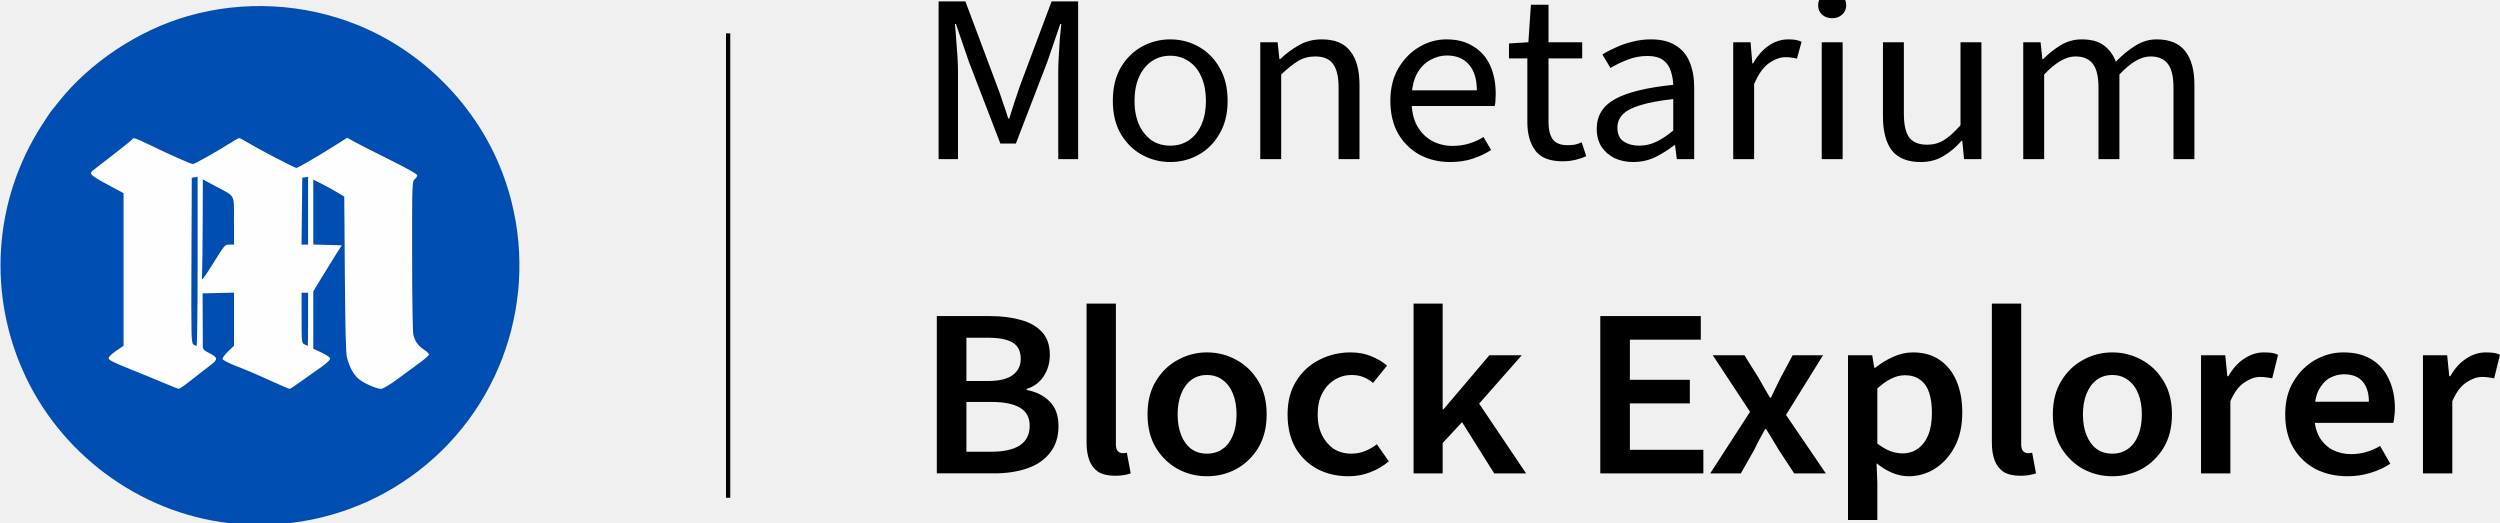
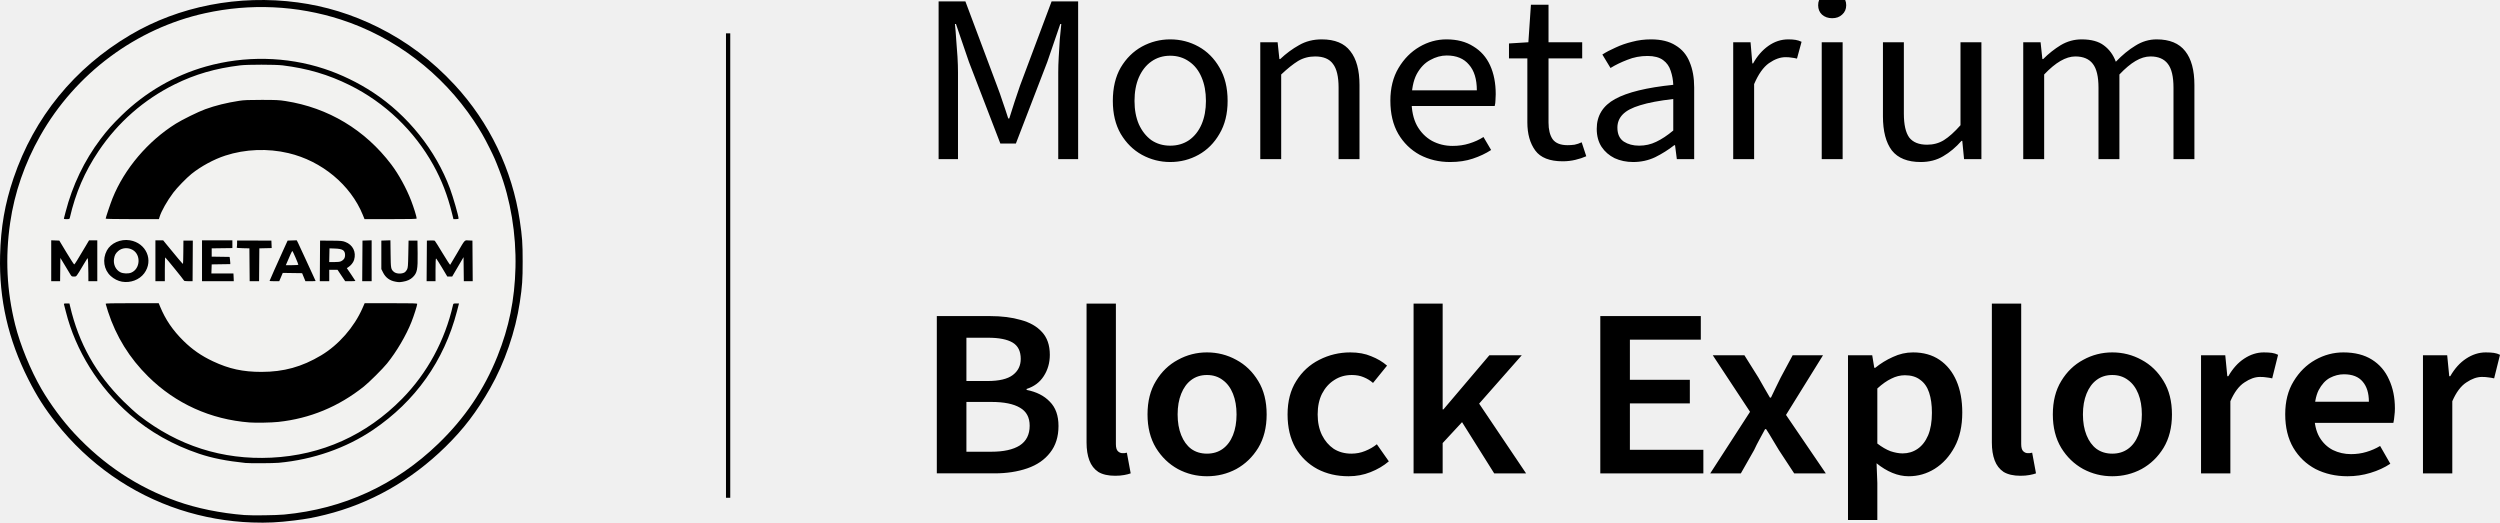
<svg xmlns="http://www.w3.org/2000/svg" xml:space="preserve" viewBox="0 0 1298.45 271.46">
-   <g transform="translate(-.033 -49.589)">
-     <circle cx="135.055" cy="187.518" r="123.766" style="fill:#fff;fill-opacity:.926;stroke-width:.279" />
-     <path d="M123.088 321.679c-46.714-3.844-89.248-33.404-109.623-76.188-20.182-42.377-17.002-91.734 8.45-131.15 2.111-3.27 4.13-6.307 4.486-6.75s2.217-2.778 4.137-5.191c16.27-20.455 41.324-37.065 67.078-44.47 28.758-8.267 60.197-6.628 88.02 4.59 34.185 13.782 62.165 42.274 75.288 76.665 20.497 53.717 4.749 114.674-39.115 151.408-21.503 18.007-47.463 28.698-75.596 31.13-9.097.786-13.13.778-23.125-.044m-23.72-74.669c3.14-2.506 7.437-5.849 9.55-7.429 4.515-3.38 4.484-4.22-.25-6.619-2.72-1.379-3.292-1.987-3.3-3.512-.006-1.015-.034-7.616-.06-14.67l-.049-12.823 8.16-.19 8.158-.19v27.598l-3.142 3.011c-1.862 1.785-2.993 3.4-2.776 3.965.201.524 3.361 2.123 7.023 3.554s8.176 3.285 10.032 4.12c12.053 5.422 17.381 7.741 17.786 7.741.256 0 3.102-1.898 6.325-4.219a833 833 0 0 1 10.252-7.255c2.414-1.67 4.403-3.54 4.419-4.155.017-.727-1.505-1.835-4.359-3.17l-4.387-2.054v-29.799l4.18-6.903c2.3-3.797 5.628-9.182 7.398-11.966l3.216-5.062-7.397-.19-7.397-.192v-33.723l4.218 2.11c2.32 1.16 5.94 3.146 8.045 4.412l3.826 2.303.297 40.313c.206 27.877.542 41.226 1.09 43.27 1.266 4.716 3.171 8.352 5.607 10.697 2.387 2.3 9.561 5.583 12.198 5.583.886 0 4.617-2.258 8.641-5.23 3.895-2.878 9.122-6.722 11.616-8.542 2.493-1.821 4.533-3.669 4.533-4.106s-1.115-1.529-2.478-2.426c-3.305-2.177-4.982-4.584-5.67-8.14-.312-1.618-.58-20.11-.597-41.096-.029-37.337 0-38.178 1.32-39.31.743-.635 1.35-1.588 1.35-2.117 0-.579-5.703-3.785-14.342-8.062-7.889-3.905-16.077-8.07-18.196-9.253l-3.852-2.152-5.26 3.353c-7.893 5.032-20.378 12.338-21.085 12.338-.905 0-19.613-9.728-24.725-12.857-2.397-1.467-4.647-2.667-5-2.667s-2.701 1.319-5.219 2.931c-6.124 3.922-17.988 10.568-18.865 10.568-.941 0-12.216-4.986-21.912-9.69-7.987-3.875-9.073-4.247-9.472-3.243-.124.311-4.63 3.957-10.012 8.102s-10.166 7.85-10.63 8.235c-2.153 1.783-1.176 2.566 11.811 9.463l4.219 2.24v79.268l-3.881 2.65c-2.244 1.533-3.881 3.151-3.881 3.836 0 .903 2.726 2.276 11.474 5.776 6.31 2.526 14.36 5.824 17.886 7.33 3.527 1.506 6.737 2.752 7.133 2.77.396.017 3.29-2.02 6.43-4.525zm1.07-18.561c-1.064-.782-1.135-4.01-.973-43.704l.176-42.86 1.519-.215 1.518-.216v43.92c0 24.155-.245 43.919-.546 43.919-.3 0-1.062-.38-1.694-.844zm57.756.02c-1.498-.722-1.519-.916-1.519-13.79v-13.06h3.375v13.837c0 7.61-.076 13.816-.169 13.791s-.852-.375-1.687-.778zm-53.203-36.974c.125-2.042.264-13.839.307-26.215l.08-22.503 6.515 3.481c10.676 5.705 9.638 3.764 9.663 18.07l.02 12.318h-2.341c-2.519 0-2.212-.37-9.723 11.693-1.346 2.162-2.965 4.592-3.598 5.4-1.118 1.426-1.144 1.362-.924-2.244zm51.841-32.23.18-17.38 1.52-.215 1.518-.216v35.192h-3.398z" style="fill:#014eb3;fill-opacity:1;stroke:none;stroke-width:2.551" />
-     <g fill="#000">
-       <path d="M473.362 136.197V51.81h13.507l15.951 45.152q1.544 4.245 2.83 8.49 1.415 4.245 2.83 9.005h.515q1.415-4.76 2.701-9.005t2.702-8.49l15.951-45.152h13.378v84.387h-10.033V89.758q0-3.73.257-8.361t.514-9.134q.386-4.63.772-8.361h-.514l-6.56 20.325-15.823 43.608h-7.847L488.67 84.227l-6.56-20.325h-.515q.386 3.73.643 8.361.386 4.503.643 9.134.258 4.63.258 8.361v46.439zm116.804 1.544q-7.59 0-14.279-3.86-6.56-3.859-10.677-11.191-3.988-7.333-3.988-17.624 0-10.548 3.988-17.88 4.117-7.333 10.677-11.192 6.69-3.86 14.28-3.86 7.717 0 14.278 3.86 6.56 3.86 10.548 11.191 4.117 7.333 4.117 17.881 0 10.291-4.117 17.624-3.987 7.332-10.548 11.191-6.56 3.86-14.279 3.86m0-8.748q5.403 0 9.52-2.959 4.116-3.087 6.303-8.49t2.187-12.478q0-7.203-2.187-12.606-2.187-5.532-6.304-8.49-4.116-3.088-9.519-3.088t-9.52 3.088q-3.987 2.958-6.303 8.49-2.186 5.403-2.186 12.606 0 7.075 2.186 12.478 2.316 5.403 6.304 8.49 4.116 2.96 9.52 2.96m45.41 7.204V73.678h8.747l.9 9.005h.386q4.503-4.502 9.52-7.46 5.017-3.088 11.449-3.088 9.905 0 14.407 6.303 4.631 6.175 4.631 18.138v39.621h-10.548V97.991q0-8.876-2.83-12.735-2.702-3.988-9.005-3.988-4.76 0-8.619 2.444-3.73 2.444-8.49 7.204v45.281zm95.707 1.544q-8.361 0-15.308-3.86-6.818-3.987-10.806-11.191-3.987-7.333-3.987-17.752 0-10.163 4.116-17.495 4.117-7.333 10.548-11.32 6.432-3.988 13.636-3.988 7.976 0 13.507 3.73 5.66 3.602 8.49 10.163 2.83 6.56 2.83 15.436 0 1.673-.128 3.216 0 1.544-.386 3.088h-45.024v-8.362h36.02q0-9.005-3.989-13.764-3.859-4.888-11.191-4.888-4.245 0-8.362 2.444-4.116 2.315-6.818 7.59-2.572 5.274-2.572 14.021 0 7.976 2.701 13.378 2.83 5.403 7.59 8.233 4.76 2.702 10.42 2.702 4.502 0 8.361-1.287 3.988-1.286 7.204-3.473l3.859 6.947q-4.116 2.83-9.262 4.63-5.017 1.802-11.449 1.802m56.859-.386q-9.906 0-13.893-5.789t-3.988-15.05V82.296h-9.262v-7.975l9.776-.644 1.287-20.067h8.876v20.067h16.98v8.62h-16.98v34.346q0 5.66 2.058 8.876 2.187 3.216 7.59 3.216 1.672 0 3.473-.257 1.801-.386 3.602-1.287l2.315 7.461q-2.444 1.158-5.531 1.93t-6.303.772m35.504.386q-5.146 0-9.39-2.059-4.117-2.186-6.561-6.046-2.444-3.987-2.444-9.648 0-10.548 9.262-15.95 9.262-5.404 29.33-7.59-.13-3.86-1.287-7.462-1.03-3.601-3.86-5.788t-7.846-2.187q-5.403 0-10.163 2.058-4.76 1.93-8.49 4.374l-4.116-7.204q2.83-1.93 6.689-3.73 3.859-1.93 8.361-3.088 4.503-1.286 9.52-1.286 7.59 0 12.349 3.216 4.888 3.087 7.075 8.876 2.316 5.789 2.316 13.636v38.334h-8.748l-.9-7.461h-.386q-4.503 3.73-9.648 6.432-5.146 2.573-11.063 2.573m2.959-8.748q4.63 0 8.618-2.058 4.117-2.058 8.62-6.046v-16.852q-10.55 1.287-16.724 3.345-6.046 1.93-8.747 4.888-2.702 2.959-2.702 7.075 0 5.146 3.216 7.461 3.216 2.187 7.719 2.187m47.467 7.204V73.678h8.748l.9 11.32h.386q3.088-5.917 7.719-9.39 4.63-3.473 10.033-3.473 2.059 0 3.602.257 1.544.257 3.088 1.03l-2.316 9.004q-1.415-.386-2.701-.515-1.158-.257-3.088-.257-3.987 0-8.361 3.216-4.245 3.216-7.461 11.192v40.135zm44.638 0V73.678h10.549v62.519zm5.274-75.382q-3.087 0-5.145-1.93-1.93-1.93-1.93-5.017t1.93-5.017q2.058-1.93 5.145-1.93 3.088 0 5.017 1.93 2.058 1.93 2.058 5.017t-2.058 5.017q-1.93 1.93-5.017 1.93m44.638 76.926q-9.905 0-14.536-6.175-4.502-6.303-4.502-18.267V73.68h10.548v38.205q0 8.748 2.701 12.735 2.83 3.86 9.005 3.86 4.76 0 8.49-2.445 3.86-2.572 8.362-7.975v-44.38h10.548v62.518h-8.747l-.9-9.777h-.387q-4.245 5.146-9.262 8.233-4.888 3.088-11.32 3.088m51.713-1.544V73.678h8.748l.9 9.005h.386q4.116-4.374 8.876-7.46 4.888-3.088 10.548-3.088 7.204 0 11.192 3.216 4.116 3.216 6.046 8.747 4.888-5.403 9.905-8.619 5.017-3.344 10.677-3.344 9.777 0 14.408 6.303 4.63 6.175 4.63 18.138v39.621h-10.548V97.991q0-8.876-2.83-12.735-2.83-3.988-8.747-3.988-3.73 0-7.59 2.444-3.73 2.316-8.104 7.204v45.281h-10.549V97.991q0-8.876-2.83-12.735-2.83-3.988-8.876-3.988-7.075 0-15.694 9.648v45.281z" fill="#000" transform="scale(1.02992 .97095)" />
-       <path d="M472.461 304.284v-84.13h26.886q8.747 0 15.437 2.058 6.818 1.93 10.677 6.432 3.988 4.502 3.988 12.22 0 6.432-3.088 11.45-2.958 4.888-8.619 6.817v.515q7.461 1.543 11.707 6.303 4.373 4.631 4.373 12.993 0 8.618-4.245 14.279-4.116 5.66-11.449 8.361-7.332 2.702-16.594 2.702zm14.923-49.398h10.677q8.747 0 12.735-3.216t3.988-8.619q0-6.174-4.117-8.747-4.116-2.573-12.35-2.573h-10.933zm0 37.82h12.606q9.262 0 14.28-3.345 5.016-3.473 5.016-10.548 0-6.69-4.888-9.648-4.889-3.087-14.408-3.087h-12.606zm74.996 12.864q-5.274 0-8.49-2.058-3.087-2.187-4.502-6.175t-1.415-9.52v-74.353h14.793v75.126q0 2.83 1.03 3.859 1.028 1.029 2.315 1.029h.9q.515-.129 1.287-.257l1.93 11.063q-1.287.514-3.345.9-1.93.386-4.503.386m46.31.257q-7.847 0-14.665-3.859-6.818-3.988-11.063-11.32-4.245-7.461-4.245-17.881 0-10.548 4.245-17.88 4.245-7.462 11.063-11.321 6.818-3.988 14.665-3.988 7.976 0 14.794 3.988 6.818 3.86 11.063 11.32 4.245 7.333 4.245 17.881 0 10.42-4.245 17.88-4.245 7.333-11.063 11.321-6.818 3.86-14.794 3.86m0-12.092q4.631 0 7.976-2.573t5.145-7.332 1.801-11.063-1.8-11.063q-1.802-4.76-5.146-7.332-3.345-2.702-7.976-2.702-4.63 0-7.975 2.702-3.216 2.572-5.017 7.332t-1.801 11.063 1.8 11.063q1.802 4.76 5.018 7.332 3.344 2.573 7.975 2.573m71.395 12.092q-8.748 0-15.694-3.859-6.947-3.988-11.063-11.32-3.988-7.461-3.988-17.881 0-10.548 4.374-17.88 4.374-7.462 11.577-11.321 7.333-3.988 15.694-3.988 6.046 0 10.549 2.058 4.63 1.93 7.975 5.017l-7.075 9.262q-2.058-1.93-4.76-3.087-2.572-1.158-5.917-1.158-5.017 0-8.876 2.702-3.86 2.572-6.175 7.332-2.187 4.631-2.187 11.063 0 6.303 2.187 11.063 2.187 4.63 5.918 7.332 3.859 2.573 8.876 2.573 3.73 0 6.946-1.415 3.345-1.415 5.918-3.602l6.046 9.134q-3.988 3.601-9.262 5.788-5.146 2.187-11.063 2.187m32.803-1.543v-90.82h14.665v56.602h.386l23.155-28.944h16.337l-21.483 25.856 23.67 37.306h-16.08l-16.209-27.4-9.776 11.191v16.209zm94.163 0v-84.13h50.684v12.606h-35.761v21.483h30.23v12.607h-30.23v24.827h37.048v12.607zm55.444 0 20.068-32.932-18.782-30.23h15.952l7.075 11.963q1.415 2.573 2.83 5.274t2.958 5.403h.515q1.158-2.701 2.444-5.403t2.444-5.274l6.046-11.963h15.308l-18.652 31.902 20.067 31.26h-15.95l-7.72-12.478q-1.543-2.83-3.215-5.66-1.544-2.83-3.216-5.532h-.515q-1.415 2.701-2.83 5.531-1.415 2.702-2.701 5.66l-6.69 12.479zm69.465 24.956v-88.118h12.22l1.03 6.689h.514q3.988-3.473 8.877-5.789 4.888-2.444 10.162-2.444 7.847 0 13.379 3.988t8.49 11.192 2.958 16.98q0 10.806-3.859 18.395t-10.034 11.706q-6.046 3.988-13.12 3.988-4.117 0-8.234-1.8-4.116-1.802-7.975-5.146l.386 10.548v19.81zm27.529-35.633q4.245 0 7.59-2.445t5.274-7.203q1.93-4.889 1.93-12.092 0-6.304-1.416-10.806-1.415-4.503-4.502-6.818-2.959-2.444-7.718-2.444-3.474 0-6.818 1.8-3.345 1.673-7.075 5.275v29.458q3.473 2.83 6.689 4.117 3.344 1.158 6.046 1.158m59.431 11.963q-5.274 0-8.49-2.058-3.087-2.187-4.503-6.175t-1.415-9.52v-74.353h14.794v75.126q0 2.83 1.029 3.859 1.03 1.029 2.316 1.029h.9q.515-.129 1.286-.257l1.93 11.063q-1.286.514-3.345.9-1.93.386-4.502.386m46.31.257q-7.847 0-14.665-3.859-6.818-3.988-11.063-11.32-4.245-7.461-4.245-17.881 0-10.548 4.245-17.88 4.245-7.462 11.063-11.321 6.818-3.988 14.665-3.988 7.976 0 14.794 3.988 6.817 3.86 11.062 11.32 4.245 7.333 4.245 17.881 0 10.42-4.245 17.88-4.245 7.333-11.063 11.321-6.817 3.86-14.793 3.86m0-12.092q4.631 0 7.976-2.573t5.145-7.332 1.801-11.063-1.8-11.063q-1.802-4.76-5.146-7.332-3.345-2.702-7.976-2.702t-7.976 2.702q-3.216 2.572-5.016 7.332-1.802 4.76-1.802 11.063t1.802 11.063 5.016 7.332q3.345 2.573 7.976 2.573m44.766 10.549v-63.162h12.221l1.03 11.191h.514q3.344-6.174 7.975-9.39 4.76-3.345 9.906-3.345 2.444 0 4.116.257 1.672.258 3.087 1.03l-2.958 12.606q-1.544-.386-2.83-.514-1.287-.258-3.345-.258-3.73 0-7.847 2.959-4.116 2.83-7.075 10.034v38.592zm73.839 1.543q-8.876 0-16.08-3.859-7.075-3.988-11.192-11.32-4.116-7.461-4.116-18.01 0-10.29 4.245-17.623 4.245-7.461 10.934-11.45 6.69-3.987 14.15-3.987 8.62 0 14.408 3.86 5.79 3.858 8.62 10.676 2.958 6.69 2.958 15.437 0 2.058-.257 3.988-.13 1.93-.515 3.73h-43.48v-11.32h31.13q0-6.818-3.087-10.677-3.087-3.988-9.519-3.988-3.602 0-7.075 1.93-3.345 1.93-5.66 6.56-2.187 4.631-2.187 12.864 0 7.461 2.573 12.221 2.572 4.631 6.818 6.947 4.245 2.186 9.133 2.186 4.116 0 7.718-1.157 3.73-1.158 6.947-3.216l5.145 9.519q-4.373 3.087-10.034 4.888-5.531 1.801-11.577 1.801m38.077-1.543v-63.162h12.22l1.03 11.191h.515q3.344-6.174 7.975-9.39 4.76-3.345 9.905-3.345 2.444 0 4.117.257 1.672.258 3.087 1.03l-2.959 12.606q-1.543-.386-2.83-.514-1.286-.258-3.344-.258-3.73 0-7.847 2.959-4.117 2.83-7.075 10.034v38.592z" fill="#000" transform="scale(1.02992 .97095)" />
-     </g>
-     <path d="M377.095 66.911h2.217v241.213h-2.217z" fill="#000" style="fill-opacity:1;stroke-width:.617" />
+   <g aria-label="Monetarium Block Explorer" style="fill:#000;stroke-width:1.507">
+     <path d="M473.362 136.197V51.81h13.507l15.951 45.152q1.544 4.245 2.83 8.49 1.415 4.245 2.83 9.005h.515q1.415-4.76 2.701-9.005t2.702-8.49l15.951-45.152h13.378v84.387h-10.033V89.758q0-3.73.257-8.361t.514-9.134q.386-4.63.772-8.361h-.514l-6.56 20.325-15.823 43.608h-7.847L488.67 84.227l-6.56-20.325h-.515q.386 3.73.643 8.361.386 4.503.643 9.134.258 4.63.258 8.361v46.439zm116.804 1.544q-7.59 0-14.279-3.86-6.56-3.859-10.677-11.191-3.988-7.333-3.988-17.624 0-10.548 3.988-17.88 4.117-7.333 10.677-11.192 6.69-3.86 14.28-3.86 7.717 0 14.278 3.86 6.56 3.86 10.548 11.191 4.117 7.333 4.117 17.881 0 10.291-4.117 17.624-3.987 7.332-10.548 11.191-6.56 3.86-14.279 3.86m0-8.748q5.403 0 9.52-2.959 4.116-3.087 6.303-8.49t2.187-12.478q0-7.203-2.187-12.606-2.187-5.532-6.304-8.49-4.116-3.088-9.519-3.088t-9.52 3.088q-3.987 2.958-6.303 8.49-2.186 5.403-2.186 12.606 0 7.075 2.186 12.478 2.316 5.403 6.304 8.49 4.116 2.96 9.52 2.96m45.41 7.204V73.678h8.747l.9 9.005h.386q4.503-4.502 9.52-7.46 5.017-3.088 11.449-3.088 9.905 0 14.407 6.303 4.631 6.175 4.631 18.138v39.621h-10.548V97.991q0-8.876-2.83-12.735-2.702-3.988-9.005-3.988-4.76 0-8.619 2.444-3.73 2.444-8.49 7.204v45.281zm95.707 1.544q-8.361 0-15.308-3.86-6.818-3.987-10.806-11.191-3.987-7.333-3.987-17.752 0-10.163 4.116-17.495 4.117-7.333 10.548-11.32 6.432-3.988 13.636-3.988 7.976 0 13.507 3.73 5.66 3.602 8.49 10.163 2.83 6.56 2.83 15.436 0 1.673-.128 3.216 0 1.544-.386 3.088h-45.024v-8.362h36.02q0-9.005-3.989-13.764-3.859-4.888-11.191-4.888-4.245 0-8.362 2.444-4.116 2.315-6.818 7.59-2.572 5.274-2.572 14.021 0 7.976 2.701 13.378 2.83 5.403 7.59 8.233 4.76 2.702 10.42 2.702 4.502 0 8.361-1.287 3.988-1.286 7.204-3.473l3.859 6.947q-4.116 2.83-9.262 4.63-5.017 1.802-11.449 1.802m56.859-.386q-9.906 0-13.893-5.789t-3.988-15.05V82.296h-9.262v-7.975l9.776-.644 1.287-20.067h8.876v20.067h16.98v8.62h-16.98v34.346q0 5.66 2.058 8.876 2.187 3.216 7.59 3.216 1.672 0 3.473-.257 1.801-.386 3.602-1.287l2.315 7.461q-2.444 1.158-5.531 1.93t-6.303.772m35.504.386q-5.146 0-9.39-2.059-4.117-2.186-6.561-6.046-2.444-3.987-2.444-9.648 0-10.548 9.262-15.95 9.262-5.404 29.33-7.59-.13-3.86-1.287-7.462-1.03-3.601-3.86-5.788t-7.846-2.187q-5.403 0-10.163 2.058-4.76 1.93-8.49 4.374l-4.116-7.204q2.83-1.93 6.689-3.73 3.859-1.93 8.361-3.088 4.503-1.286 9.52-1.286 7.59 0 12.349 3.216 4.888 3.087 7.075 8.876 2.316 5.789 2.316 13.636v38.334h-8.748l-.9-7.461h-.386q-4.503 3.73-9.648 6.432-5.146 2.573-11.063 2.573m2.959-8.748q4.63 0 8.618-2.058 4.117-2.058 8.62-6.046v-16.852q-10.55 1.287-16.724 3.345-6.046 1.93-8.747 4.888-2.702 2.959-2.702 7.075 0 5.146 3.216 7.461 3.216 2.187 7.719 2.187m47.467 7.204V73.678h8.748l.9 11.32h.386q3.088-5.917 7.719-9.39 4.63-3.473 10.033-3.473 2.059 0 3.602.257 1.544.257 3.088 1.03l-2.316 9.004q-1.415-.386-2.701-.515-1.158-.257-3.088-.257-3.987 0-8.361 3.216-4.245 3.216-7.461 11.192v40.135zm44.638 0V73.678h10.549v62.519zm5.274-75.382q-3.087 0-5.145-1.93-1.93-1.93-1.93-5.017t1.93-5.017q2.058-1.93 5.145-1.93 3.088 0 5.017 1.93 2.058 1.93 2.058 5.017t-2.058 5.017q-1.93 1.93-5.017 1.93m44.638 76.926q-9.905 0-14.536-6.175-4.502-6.303-4.502-18.267V73.68h10.548v38.205q0 8.748 2.701 12.735 2.83 3.86 9.005 3.86 4.76 0 8.49-2.445 3.86-2.572 8.362-7.975v-44.38h10.548v62.518h-8.747l-.9-9.777h-.387q-4.245 5.146-9.262 8.233-4.888 3.088-11.32 3.088m51.713-1.544V73.678h8.748l.9 9.005h.386q4.116-4.374 8.876-7.46 4.888-3.088 10.548-3.088 7.204 0 11.192 3.216 4.116 3.216 6.046 8.747 4.888-5.403 9.905-8.619 5.017-3.344 10.677-3.344 9.777 0 14.408 6.303 4.63 6.175 4.63 18.138v39.621h-10.548V97.991q0-8.876-2.83-12.735-2.83-3.988-8.747-3.988-3.73 0-7.59 2.444-3.73 2.316-8.104 7.204v45.281h-10.549V97.991q0-8.876-2.83-12.735-2.83-3.988-8.876-3.988-7.075 0-15.694 9.648v45.281z" fill="#000" transform="matrix(1.02992 0 0 .97095 -.033 -49.589)" />
+     <path d="M472.461 304.284v-84.13h26.886q8.747 0 15.437 2.058 6.818 1.93 10.677 6.432 3.988 4.502 3.988 12.22 0 6.432-3.088 11.45-2.958 4.888-8.619 6.817v.515q7.461 1.543 11.707 6.303 4.373 4.631 4.373 12.993 0 8.618-4.245 14.279-4.116 5.66-11.449 8.361-7.332 2.702-16.594 2.702zm14.923-49.398h10.677q8.747 0 12.735-3.216t3.988-8.619q0-6.174-4.117-8.747-4.116-2.573-12.35-2.573h-10.933zm0 37.82h12.606q9.262 0 14.28-3.345 5.016-3.473 5.016-10.548 0-6.69-4.888-9.648-4.889-3.087-14.408-3.087h-12.606zm74.996 12.864q-5.274 0-8.49-2.058-3.087-2.187-4.502-6.175t-1.415-9.52v-74.353h14.793v75.126q0 2.83 1.03 3.859 1.028 1.029 2.315 1.029h.9q.515-.129 1.287-.257l1.93 11.063q-1.287.514-3.345.9-1.93.386-4.503.386m46.31.257q-7.847 0-14.665-3.859-6.818-3.988-11.063-11.32-4.245-7.461-4.245-17.881 0-10.548 4.245-17.88 4.245-7.462 11.063-11.321 6.818-3.988 14.665-3.988 7.976 0 14.794 3.988 6.818 3.86 11.063 11.32 4.245 7.333 4.245 17.881 0 10.42-4.245 17.88-4.245 7.333-11.063 11.321-6.818 3.86-14.794 3.86m0-12.092q4.631 0 7.976-2.573t5.145-7.332 1.801-11.063-1.8-11.063q-1.802-4.76-5.146-7.332-3.345-2.702-7.976-2.702-4.63 0-7.975 2.702-3.216 2.572-5.017 7.332t-1.801 11.063 1.8 11.063q1.802 4.76 5.018 7.332 3.344 2.573 7.975 2.573m71.395 12.092q-8.748 0-15.694-3.859-6.947-3.988-11.063-11.32-3.988-7.461-3.988-17.881 0-10.548 4.374-17.88 4.374-7.462 11.577-11.321 7.333-3.988 15.694-3.988 6.046 0 10.549 2.058 4.63 1.93 7.975 5.017l-7.075 9.262q-2.058-1.93-4.76-3.087-2.572-1.158-5.917-1.158-5.017 0-8.876 2.702-3.86 2.572-6.175 7.332-2.187 4.631-2.187 11.063 0 6.303 2.187 11.063 2.187 4.63 5.918 7.332 3.859 2.573 8.876 2.573 3.73 0 6.946-1.415 3.345-1.415 5.918-3.602l6.046 9.134q-3.988 3.601-9.262 5.788-5.146 2.187-11.063 2.187m32.803-1.543v-90.82h14.665v56.602h.386l23.155-28.944h16.337l-21.483 25.856 23.67 37.306h-16.08l-16.209-27.4-9.776 11.191v16.209zm94.163 0v-84.13h50.684v12.606h-35.761v21.483h30.23v12.607h-30.23v24.827h37.048v12.607zm55.444 0 20.068-32.932-18.782-30.23h15.952l7.075 11.963q1.415 2.573 2.83 5.274t2.958 5.403h.515q1.158-2.701 2.444-5.403t2.444-5.274l6.046-11.963h15.308l-18.652 31.902 20.067 31.26h-15.95l-7.72-12.478q-1.543-2.83-3.215-5.66-1.544-2.83-3.216-5.532h-.515q-1.415 2.701-2.83 5.531-1.415 2.702-2.701 5.66l-6.69 12.479zm69.465 24.956v-88.118h12.22l1.03 6.689h.514q3.988-3.473 8.877-5.789 4.888-2.444 10.162-2.444 7.847 0 13.379 3.988t8.49 11.192 2.958 16.98q0 10.806-3.859 18.395t-10.034 11.706q-6.046 3.988-13.12 3.988-4.117 0-8.234-1.8-4.116-1.802-7.975-5.146l.386 10.548v19.81zm27.529-35.633q4.245 0 7.59-2.445t5.274-7.203q1.93-4.889 1.93-12.092 0-6.304-1.416-10.806-1.415-4.503-4.502-6.818-2.959-2.444-7.718-2.444-3.474 0-6.818 1.8-3.345 1.673-7.075 5.275v29.458q3.473 2.83 6.689 4.117 3.344 1.158 6.046 1.158m59.431 11.963q-5.274 0-8.49-2.058-3.087-2.187-4.503-6.175t-1.415-9.52v-74.353h14.794v75.126q0 2.83 1.029 3.859 1.03 1.029 2.316 1.029h.9q.515-.129 1.286-.257l1.93 11.063q-1.286.514-3.345.9-1.93.386-4.502.386m46.31.257q-7.847 0-14.665-3.859-6.818-3.988-11.063-11.32-4.245-7.461-4.245-17.881 0-10.548 4.245-17.88 4.245-7.462 11.063-11.321 6.818-3.988 14.665-3.988 7.976 0 14.794 3.988 6.817 3.86 11.062 11.32 4.245 7.333 4.245 17.881 0 10.42-4.245 17.88-4.245 7.333-11.063 11.321-6.817 3.86-14.793 3.86m0-12.092q4.631 0 7.976-2.573t5.145-7.332 1.801-11.063-1.8-11.063q-1.802-4.76-5.146-7.332-3.345-2.702-7.976-2.702t-7.976 2.702q-3.216 2.572-5.016 7.332-1.802 4.76-1.802 11.063t1.802 11.063 5.016 7.332q3.345 2.573 7.976 2.573m44.766 10.549v-63.162h12.221l1.03 11.191h.514q3.344-6.174 7.975-9.39 4.76-3.345 9.906-3.345 2.444 0 4.116.257 1.672.258 3.087 1.03l-2.958 12.606q-1.544-.386-2.83-.514-1.287-.258-3.345-.258-3.73 0-7.847 2.959-4.116 2.83-7.075 10.034v38.592zm73.839 1.543q-8.876 0-16.08-3.859-7.075-3.988-11.192-11.32-4.116-7.461-4.116-18.01 0-10.29 4.245-17.623 4.245-7.461 10.934-11.45 6.69-3.987 14.15-3.987 8.62 0 14.408 3.86 5.79 3.858 8.62 10.676 2.958 6.69 2.958 15.437 0 2.058-.257 3.988-.13 1.93-.515 3.73h-43.48v-11.32h31.13q0-6.818-3.087-10.677-3.087-3.988-9.519-3.988-3.602 0-7.075 1.93-3.345 1.93-5.66 6.56-2.187 4.631-2.187 12.864 0 7.461 2.573 12.221 2.572 4.631 6.818 6.947 4.245 2.186 9.133 2.186 4.116 0 7.718-1.157 3.73-1.158 6.947-3.216l5.145 9.519q-4.373 3.087-10.034 4.888-5.531 1.801-11.577 1.801m38.077-1.543v-63.162h12.22l1.03 11.191h.515q3.344-6.174 7.975-9.39 4.76-3.345 9.905-3.345 2.444 0 4.117.257 1.672.258 3.087 1.03l-2.959 12.606q-1.543-.386-2.83-.514-1.286-.258-3.344-.258-3.73 0-7.847 2.959-4.117 2.83-7.075 10.034v38.592z" fill="#000" transform="matrix(1.02992 0 0 .97095 -.033 -49.589)" />
+   </g>
+   <path d="M377.095 66.911h2.217v241.213h-2.217z" fill="#000" style="fill-opacity:1;stroke-width:.617" transform="translate(-.033 -49.589)" />
+   <g transform="translate(-513.528 -49.589)">
+     <circle cx="649.258" cy="185.319" r="135.5" style="fill:#f2f2f0;fill-opacity:1;stroke-width:.305" />
+     <path d="M644.554 320.955a136.2 136.2 0 0 1-37.628-6.655c-25.228-8.257-47.472-23.85-64.233-45.03-5.923-7.484-10.02-13.915-14.467-22.706-10.449-20.656-15.217-41.553-14.654-64.222.366-14.734 2.483-26.932 6.97-40.172 10.715-31.609 31.622-57.266 60.65-74.428 25.293-14.955 56.305-20.99 86.885-16.908 14.481 1.933 28.355 6.204 41.713 12.842 15.062 7.484 28.15 17.331 39.899 30.02 18.046 19.488 29.904 44.18 33.795 70.374 1.288 8.67 1.504 11.735 1.504 21.362 0 9.57-.224 12.792-1.467 21.094-2.278 15.218-7.89 31.495-15.414 44.703-7.017 12.32-13.748 21.143-23.201 30.412-17.892 17.544-39.114 29.542-62.45 35.306-6.323 1.562-9.55 2.157-16.085 2.963-8.362 1.032-14.161 1.31-21.817 1.045m16.588-4.121c30.766-2.906 57.795-15.335 80.056-36.812 13.735-13.25 23.776-28.102 30.704-45.415 6.048-15.115 8.939-29.354 9.354-46.085.429-17.262-2.556-35.33-8.299-50.249-2.255-5.858-2.74-6.966-5.205-11.9-2.888-5.78-4.705-8.93-8.086-14.009-16.528-24.835-41.201-43.614-69.154-52.632-22.762-7.344-46.977-8.47-70.512-3.278-35.816 7.9-67.332 31.36-85.604 63.723-8.076 14.303-13.343 29.54-15.59 45.102-2.621 18.144-1.78 35.328 2.587 52.936 2.585 10.419 8.037 23.737 13.695 33.455 4.594 7.89 11.022 16.558 17.12 23.089 15.21 16.287 32.711 27.859 53.186 35.167 10.235 3.653 22.768 6.21 35.134 7.168 3.816.296 16.413.137 20.614-.26m-20.123-26.79c-9.936-1.04-17.345-2.518-24.203-4.829-13.46-4.536-25.554-11.384-35.76-20.25-16.356-14.205-28.255-33.3-33.318-53.468-.464-1.847-.905-3.57-.981-3.829-.12-.407.06-.47 1.348-.47h1.487l.329 1.41c4.499 19.307 13.435 35.228 27.727 49.401 2.622 2.6 6.247 5.886 8.056 7.303 20.144 15.772 43.404 23.213 68.71 21.98 26.228-1.278 49.379-11.7 67.958-30.592 13.056-13.276 22.245-30.217 26.45-48.763.157-.694.256-.739 1.634-.739h1.467l-1.063 4.087c-6.683 25.689-21.565 46.705-43.624 61.606-14 9.456-31.091 15.414-48.95 17.063-2.762.255-15.08.32-17.267.09m2.124-21.038c-20.258-1.571-38.373-9.77-52.6-23.807-9.784-9.652-16.682-20.79-20.907-33.755-.674-2.068-1.226-3.9-1.226-4.073 0-.235 3.463-.313 13.774-.31l13.774.003.718 1.746c2.778 6.758 6.627 12.402 12.176 17.852 4.607 4.525 9.264 7.748 15.309 10.594 8.32 3.917 15.543 5.492 25.152 5.485 11.615-.008 21.013-2.61 31.006-8.585 9.08-5.43 17.156-14.647 21.48-24.518l1.129-2.574h13.644c11.466-.001 13.643.058 13.643.372 0 .788-1.67 6.036-2.975 9.342-2.754 6.985-7.732 15.455-12.689 21.59-2.254 2.791-9.291 9.786-12.074 12.002-13.124 10.451-27.97 16.588-44.401 18.353-3.585.385-11.646.538-14.933.283zm-66.252-73.114c-2.042-.352-4.164-1.417-5.84-2.93-3.614-3.264-4.452-8.749-2.025-13.26 2.076-3.861 7.12-6.103 11.954-5.314 8.526 1.391 12.446 10.447 7.434 17.174-2.505 3.363-7.107 5.093-11.523 4.33m4.785-4.697c4.71-1.944 5.179-9.252.758-11.812-2.415-1.398-5.572-1.146-7.53.602-1.346 1.202-1.837 2.114-2.146 3.988-.482 2.928.859 5.79 3.288 7.017 1.457.736 4.11.833 5.63.205m137.39 4.717q-4.587-.77-6.581-4.77l-.898-1.8v-14.793l2.36-.077 2.36-.077.087 7.064c.095 7.59.15 7.902 1.626 9.264 1.243 1.146 4.19 1.288 5.753.276.358-.232.883-.884 1.167-1.449.455-.905.533-1.86.652-8.014l.136-6.987h4.623l.085 6.584c.108 8.472-.235 10.172-2.51 12.42-1.235 1.22-2.927 2-5.097 2.347-1.905.306-2.012.306-3.763.012m-178.937-10.894v-10.626l2.1.079 2.102.078 3.72 6.18c2.046 3.4 3.851 6.181 4.012 6.181.268 0 1.641-2.195 6.092-9.74l1.625-2.755h4.28v21.228h-4.624l-.018-4.232c-.017-3.947-.19-7.617-.366-7.791-.042-.042-1.03 1.528-2.195 3.488-3.852 6.48-3.56 6.117-4.934 6.117-1.142 0-1.239-.062-1.943-1.247-.408-.686-1.72-2.865-2.917-4.841l-2.176-3.595-.073 6.05-.073 6.051h-4.613zm54.116.011v-10.614h4.035l1.693 2.083c4.81 5.914 8.5 10.282 8.6 10.182.063-.062.138-2.817.168-6.122l.053-6.009h4.876l-.041 7.659-.059 10.547-.017 2.888H611.4c-1.184 0-2.194-.115-2.244-.257-.158-.448-9.6-12.085-9.812-12.095-.113-.005-.204 2.773-.204 6.172v6.18h-4.895zm24.203 0v-10.614h15.772v4.02l-5.37.072-5.372.073v4.3l4.655.073 4.655.073.172 1.24c.095.683.172 1.524.172 1.87v.627l-4.827.073-4.827.074-.078 2.351-.079 2.351h11.443l.048.74c.027.406.067 1.313.09 2.015l.043 1.276h-16.497zm24.682 2.083-.072-8.532-3.357-.076c-2.901-.065-3.335-.132-3.195-.492.089-.229.162-1.11.162-1.958v-1.541l8.906.018 8.906.018.08 1.94.08 1.94-3.208.075-3.207.076-.072 8.532-.071 8.531h-4.88zm10.398 8.395c0-.16 4.29-9.79 7.302-16.39l2.085-4.568 2.367-.077 2.367-.078.655 1.287c.36.708 2.03 4.31 3.711 8.005a979 979 0 0 0 4.25 9.239c.657 1.387 1.194 2.566 1.194 2.62s-1.193.098-2.652.098h-2.651l-.858-2.082-.857-2.083-5.026-.073-5.026-.073-.915 2.152-.915 2.152-2.516.003c-1.383.002-2.515-.058-2.515-.133zm14.957-8.427c0-.456-2.907-7.156-3.105-7.156-.11 0-.568.846-1.016 1.88l-1.598 3.695-.784 1.814h3.252c1.788 0 3.25-.105 3.25-.233m11.214-1.984.071-10.547 5.711.04c5.193.038 5.859.096 7.342.644 3.964 1.465 5.84 5.264 4.613 9.344-.416 1.385-1.689 2.96-3.109 3.849l-.671.42 2.235 3.266c1.23 1.796 2.235 3.325 2.235 3.399s-1.194.132-2.654.132h-2.654l-1.985-2.955-1.986-2.956h-4.318v5.911h-4.901zm11.066.134c1.38-.695 2.012-1.698 1.99-3.154-.038-2.504-1.232-3.26-5.37-3.402l-2.72-.094-.076 3.56-.076 3.561h2.66c1.994 0 2.892-.118 3.591-.47m10.961-.134.071-10.547 2.38-.077 2.38-.078v21.249h-4.901zm33.45 0 .07-10.547 1.904-.069c1.047-.038 2.034.023 2.194.135.16.111 1.984 3.02 4.054 6.463 2.069 3.443 3.845 6.164 3.947 6.046s1.633-2.693 3.402-5.722c4.506-7.714 3.888-7.025 6.213-6.931l1.945.078.071 10.547.071 10.547h-4.619l-.073-6.247-.073-6.248-2.95 5.038-2.95 5.039-1.265-.008-1.265-.008-2.8-4.695c-1.54-2.582-2.917-4.695-3.06-4.695-.156 0-.259 2.347-.259 5.912v5.912h-4.629zm-188.423-22.168c.074-.259.457-1.732.852-3.274 3.504-13.703 9.721-26.68 18.097-37.772 3.55-4.7 6.106-7.571 10.983-12.333 12.344-12.055 27.384-20.785 43.784-25.416 20.148-5.69 41.885-5.27 61.482 1.19 8.732 2.878 17.622 7.188 25.421 12.325 17.996 11.852 32.493 29.99 39.882 49.896 1.6 4.313 4.445 14.212 4.445 15.472 0 .278-.362.382-1.33.382h-1.33l-.716-2.911c-2.305-9.36-5.413-17.408-9.72-25.17-9.915-17.863-25.214-32.478-43.44-41.5-11.088-5.488-21.89-8.673-34.837-10.273-3.801-.47-18.19-.476-22.027-.01-12.876 1.567-23.397 4.613-33.992 9.842-16 7.895-29.585 19.799-39.571 34.673-7.262 10.816-11.954 21.694-14.93 34.61-.16.697-.255.739-1.679.739-1.307 0-1.49-.063-1.374-.47zm21.657.227c0-.493 2.543-8.036 3.565-10.574 6.17-15.328 18.345-29.68 32.875-38.758 3.47-2.167 11.67-6.193 15.306-7.515 5.295-1.925 11.049-3.35 17.6-4.36 2.52-.388 4.788-.481 11.693-.479 7.501.003 9.04.077 12.373.598 22.204 3.467 41.278 14.914 54.96 32.982 3.795 5.01 7.8 12.305 10.276 18.712 1.368 3.54 2.883 8.425 2.885 9.301 0 .264-2.89.336-13.543.336h-13.544l-.901-2.217c-6.33-15.56-21.291-27.981-38.633-32.074-10.75-2.537-22.426-2.079-32.757 1.285-5.927 1.93-12.631 5.56-17.556 9.506-2.573 2.062-7.532 7.166-9.459 9.736-3.259 4.347-6.22 9.584-7.146 12.636l-.342 1.128h-13.826c-8.061 0-13.826-.102-13.826-.243" style="fill:#000;stroke-width:1.022" />
  </g>
</svg>
